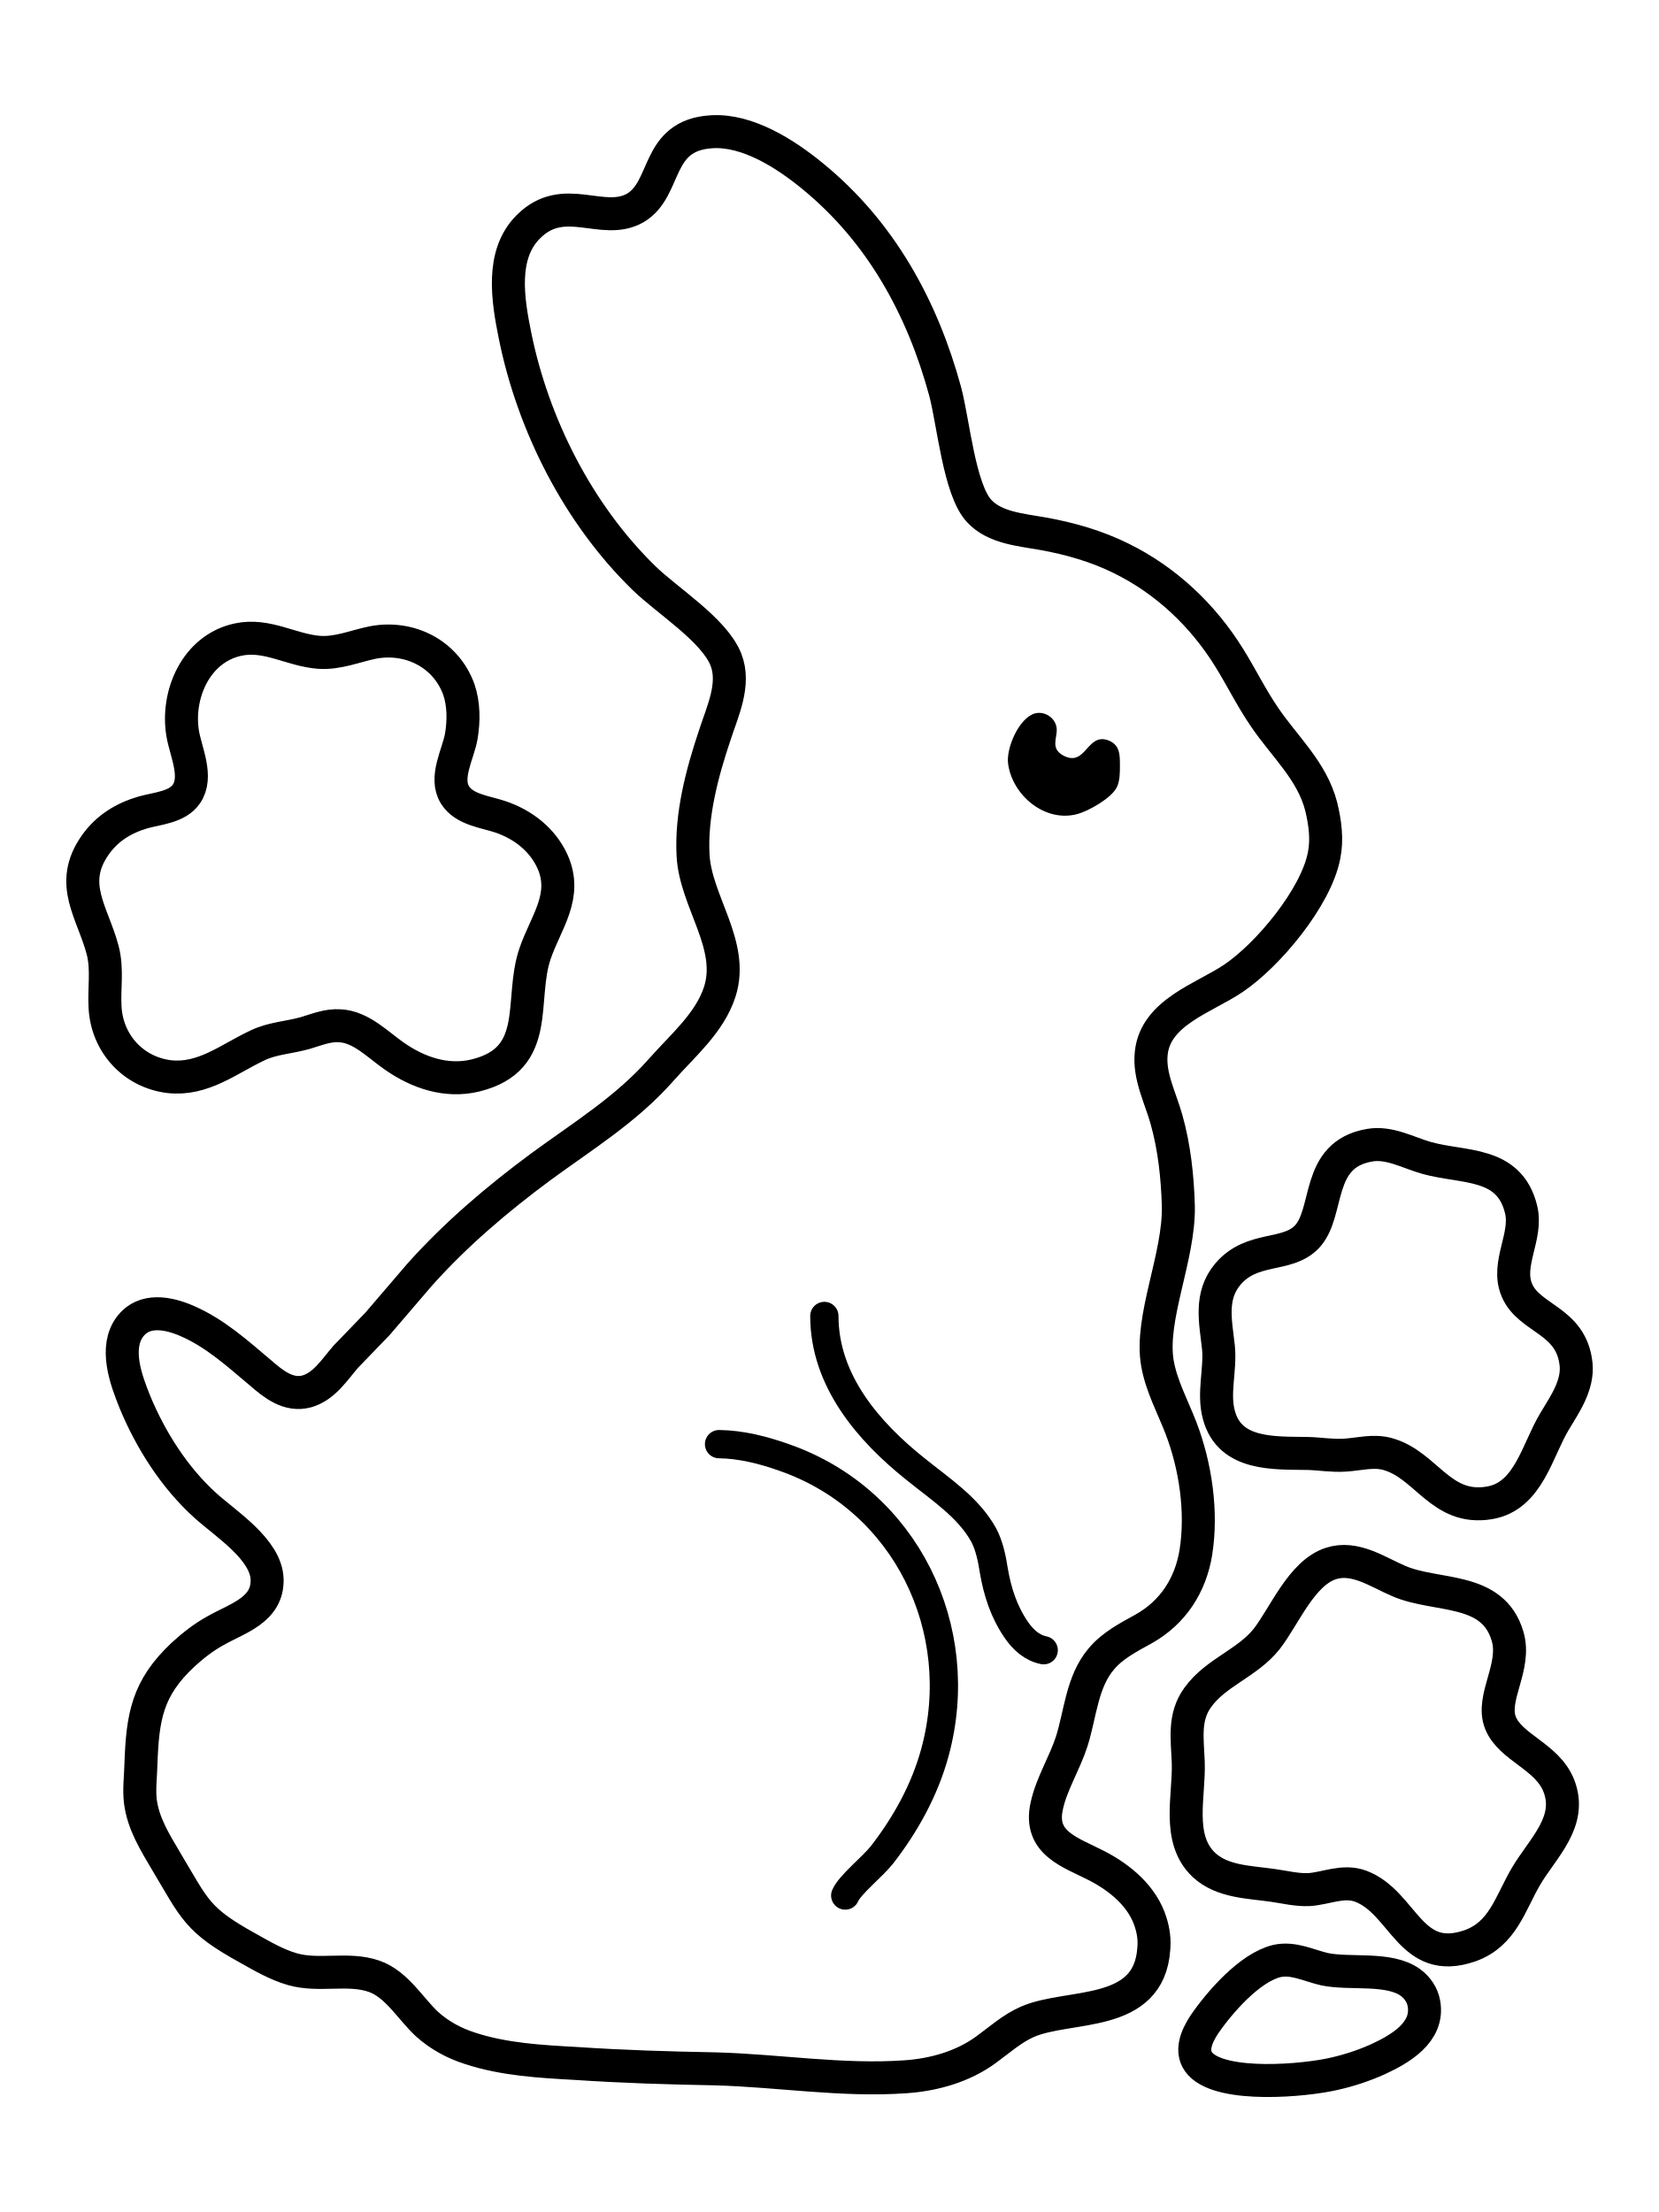
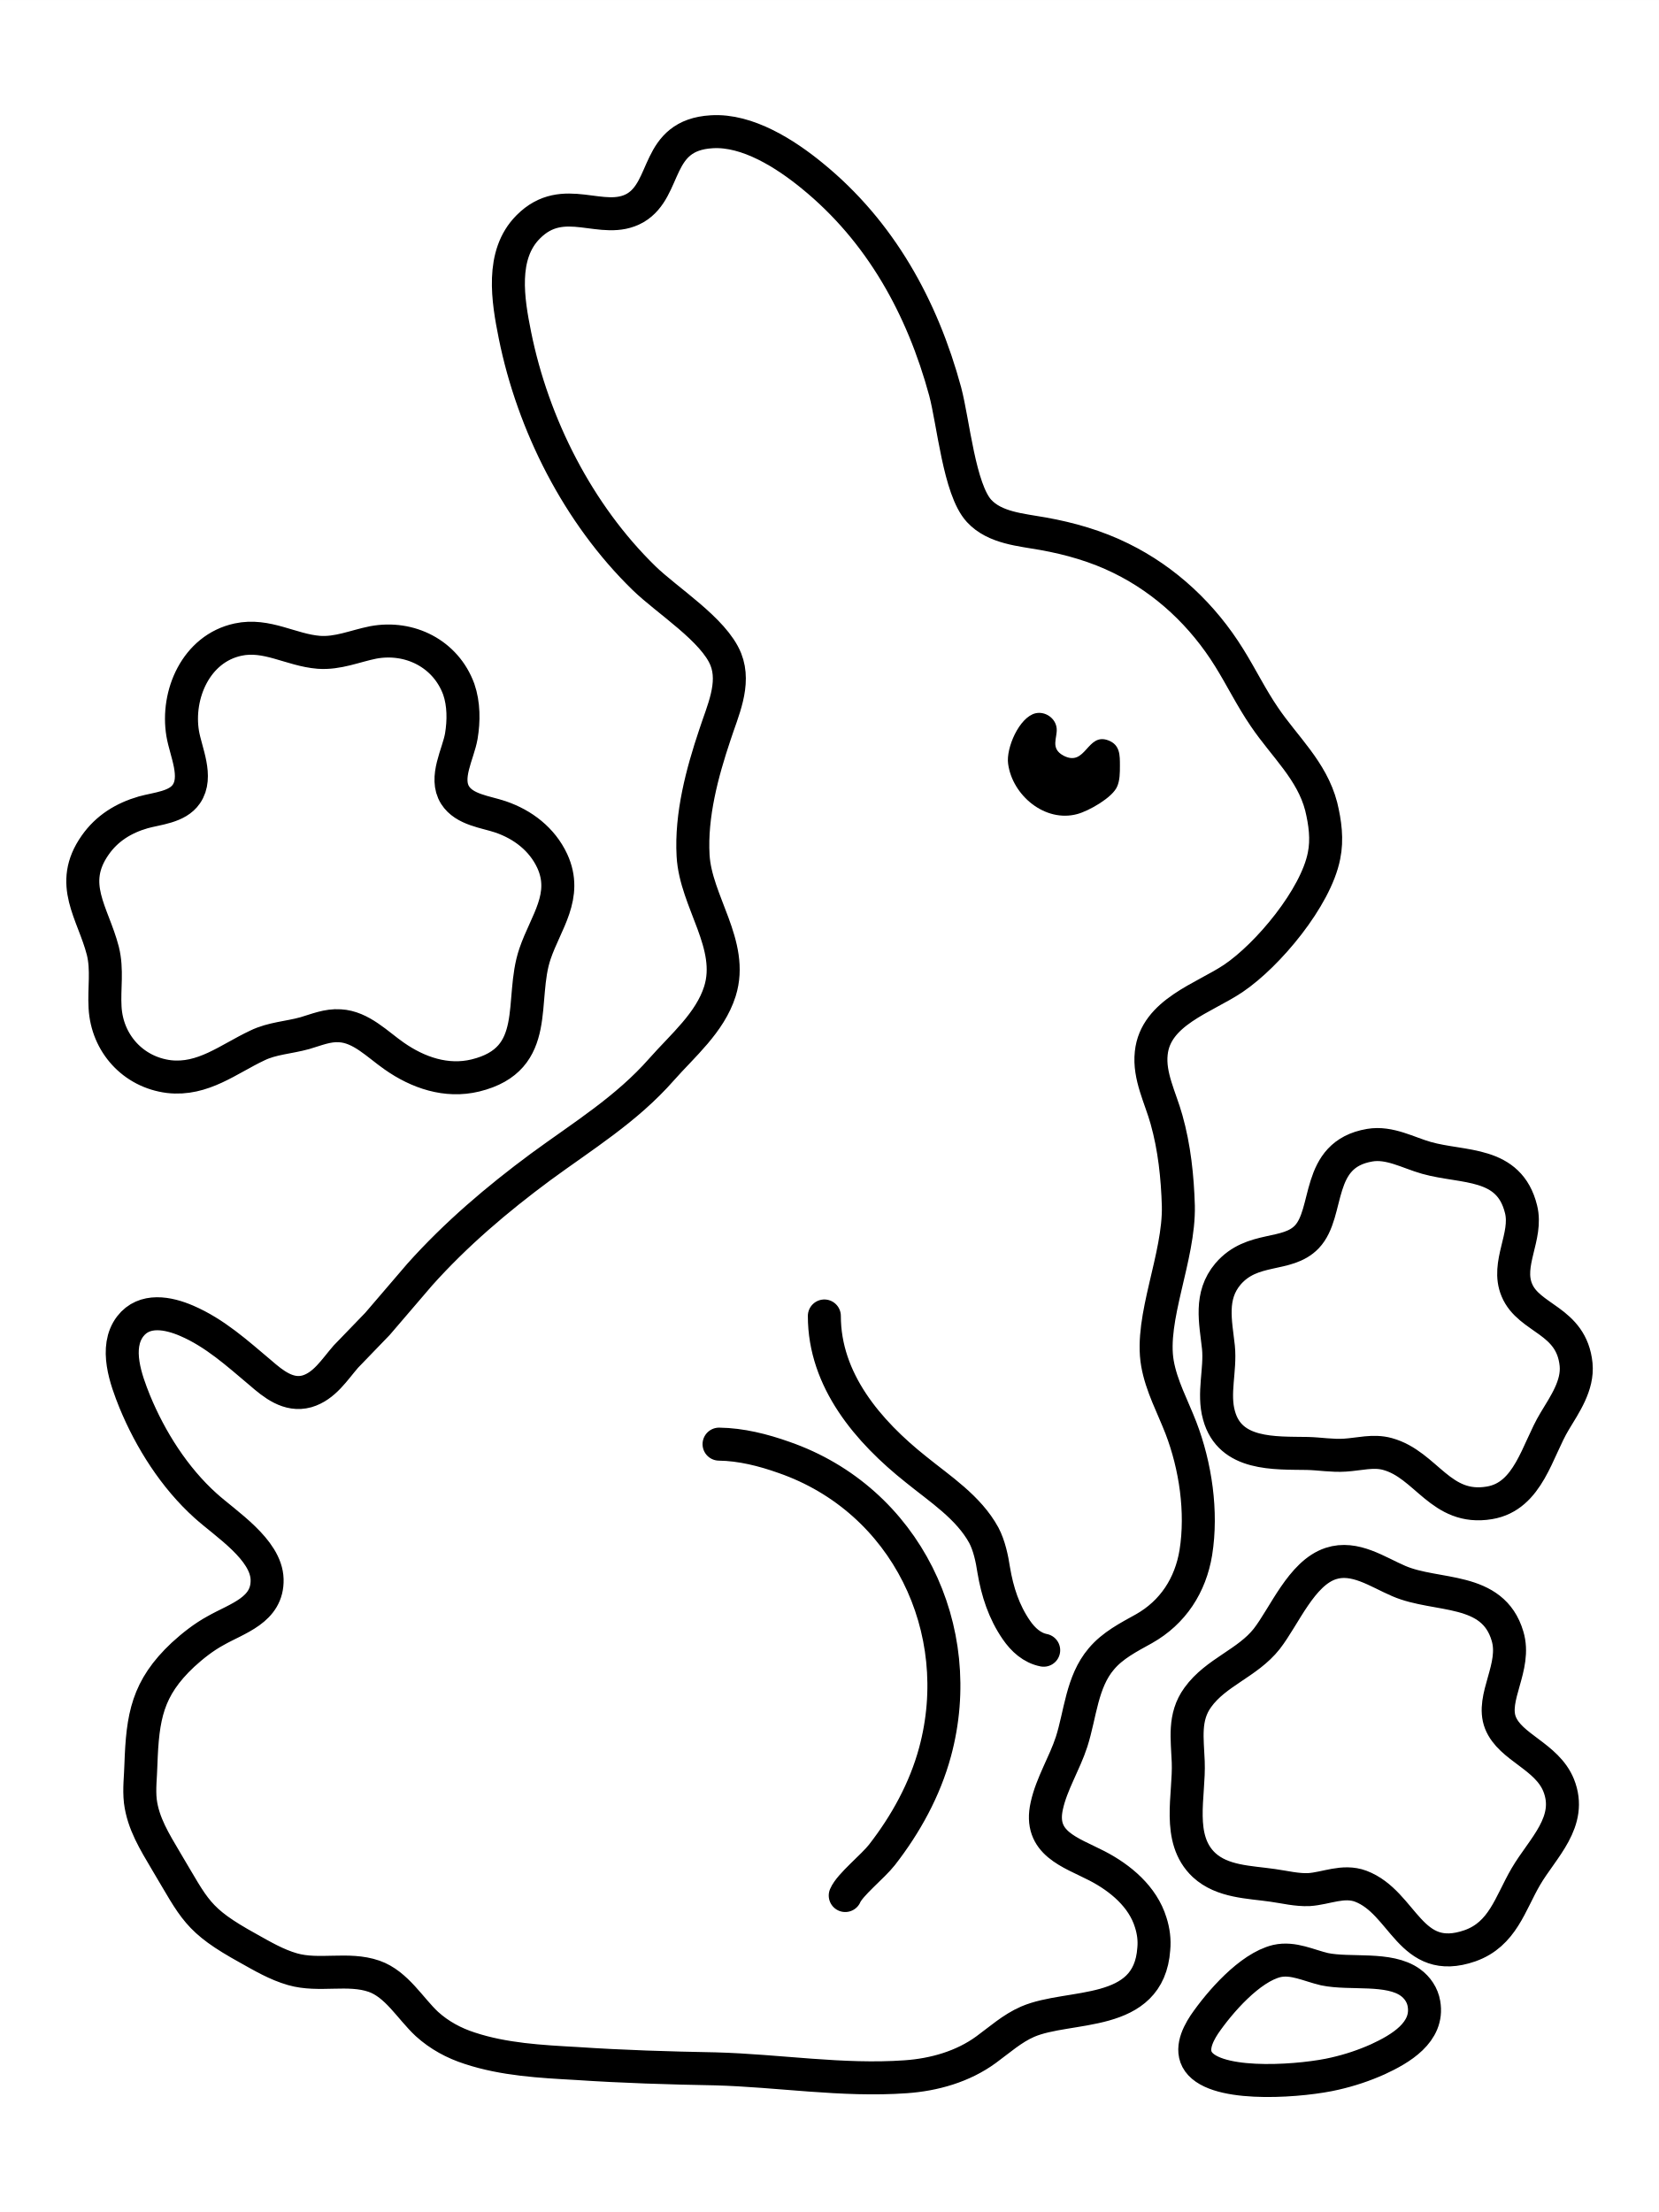
<svg xmlns="http://www.w3.org/2000/svg" version="1.1" viewBox="0 0 600 800" width="5.498in" height="7.331in" role="img" aria-label="The Garden Rabbit, a picture to color">
  <rect width="600" height="800" fill="#fff" />
  <g transform="translate(-6.107 -6.274) scale(1.021)" fill="#fff" data-bw="white" stroke="#000" stroke-width="11.691" stroke-linecap="round" stroke-linejoin="round">
-     <path fill="none" stroke-width="10.021" d="M375.7 590.7 C371.6 589.9 368.4 587 366 583.5 C361.6 577.1 359.3 570 358 562.3 C357.4 558.3 356.4 553.6 354.5 550 C349.1 540.1 339 533.6 330.5 526.7 C313.5 513.2 298 495.1 298 472.3 M305.4 677.6 C307 673.8 315.2 667.3 318.4 663.2 C326.8 652.4 333.6 640.1 337.2 626.8 C349 583.3 326.9 537.4 283.7 522.4 C276.4 519.8 268.5 517.8 260.7 517.7" />
-     <path fill="none" d="M258.1 52.8 C270.8 52 284.3 60.7 293.7 68.4 C317.9 88.1 332.7 115 340.8 144.8 C343.7 155.7 345.8 179.5 352.8 187.1 C358.4 193.2 367.8 193.8 375.5 195.2 C385 196.9 394.4 199.6 403.1 203.9 C419 211.7 432.1 224.1 441.4 239.1 C445.7 246 449.3 253.4 453.9 260.1 C461 270.6 470.7 279.1 474 291.8 C475.4 297.6 476.2 303.5 475 309.3 C472.1 324.1 455.2 344.4 442.9 352.7 C432.5 359.7 415.3 364.7 413.8 379.2 C412.9 387.3 417.1 395.1 419.2 402.7 C422 412.6 423.1 423.1 423.4 433.3 C423.8 451.4 413.2 473.1 416 489.1 C417.4 497.1 421.4 504.4 424.3 511.9 C429.5 525.4 431.9 541.7 429.6 556.1 C427.7 567.7 421.5 577.3 411.2 583.1 C405.8 586.1 400.1 589 396.1 593.8 C389.2 601.9 388.7 613.4 385.6 623.1 C383.1 630.8 378.5 638 376.8 645.8 C373.8 659.1 385.1 662.2 394.6 667.1 C402.9 671.4 410.8 678 413.6 687.1 C414.6 690.2 415 693.4 414.7 696.5 C413 721.2 384.8 715.9 370 722.3 C364.5 724.7 360.1 728.7 355.3 732.2 C347.1 738.2 336.9 741.1 326.8 741.8 C304.3 743.4 281.8 739.6 259.4 739 C242.9 738.7 226.5 738.2 210.2 737.1 C197.6 736.4 184.5 735.7 172.4 731.7 C166.8 729.9 161.6 727.1 157.2 723.1 C151.3 717.6 146.5 709 138.5 706.2 C129.3 703 119 706.4 109.6 703.7 C104 702.1 98.9 699.1 93.9 696.3 C75.6 686.2 75.1 682.6 64.8 665.4 C60.8 658.6 56.7 652.1 55.7 644.2 C55.2 639.8 55.8 635.4 55.9 631.1 C56.5 614.3 58.1 604.2 70.8 592.3 C74.3 589.1 78.1 586.1 82.3 583.8 C90 579.4 100.9 576.5 100.6 565.6 C100.3 555 86 546 78.8 539.5 C67.8 529.6 59.3 516.2 53.7 502.6 C50.6 494.9 46.4 483.5 52.1 476 C57.1 469.5 65.6 471.2 72.1 474 C82.1 478.3 90 485.5 98.2 492.4 C102.8 496.4 108.2 500.8 114.7 499 C120.9 497.2 124.5 491.3 128.5 486.7 L139.7 475.1 L154.7 457.6 C167.5 443.3 182.1 430.9 197.5 419.5 C212.5 408.5 227.9 399.1 240.3 385 C247.8 376.5 257.5 368.4 261 357.3 C266.2 340.8 252.4 325.5 251.5 309.2 C250.7 294.9 254.7 279.9 259.2 266.5 C261.9 258.1 266.6 248.5 263.1 239.7 C258.9 229.2 242.3 218.9 234.1 210.9 C210.8 188.2 194.8 156.6 188.4 124.9 C185.9 112.5 183.2 96.4 193.1 86.5 C205.7 73.8 219.4 86.4 231 79.8 C242.6 73 237.9 54 258.1 52.8 Z M90.3 232.7 C100.5 230.5 109 236.4 118.9 237.2 C125.7 237.7 131.7 235 138.2 233.7 C151.1 231.3 163.9 237.7 168.5 250.3 C170.3 255.5 170.3 261.5 169.4 266.9 C168.3 273.3 163.3 281.6 167.2 287.8 C170.5 293 178 293.7 183.3 295.5 C191.2 298.2 198 303.4 201.6 311.1 C207.3 323.5 199.3 332.8 195.5 344 C189.9 360.4 198.1 381.3 174.4 387.1 C164.1 389.6 154 386.1 145.6 380.2 C139.7 376.1 133.9 369.9 126.4 369.5 C122 369.2 118.1 370.9 114 372.1 C108.3 373.7 102.4 373.9 97.1 376.5 C86.9 381.3 77.9 388.9 65.8 387.5 C53.1 385.9 43.9 375.7 43.2 363 C42.8 356.2 44.1 349.7 42.4 342.9 C38.9 329.4 30 319.3 39.7 305.5 C43.9 299.5 49.8 295.9 56.7 293.9 C61.7 292.5 68.8 292.1 72 287.4 C76.2 281.3 71.8 272.5 70.7 266 C68.4 252.2 75.4 235.9 90.3 232.7 Z M491.2 411.8 C498.2 410.6 504.9 414.5 511.3 416.3 C524.4 420 540.6 417.4 544.8 434.5 C547.2 444.1 539.4 453.8 543.3 463.1 C547.6 473.5 562.7 473.6 564.3 489.5 C565 496.9 560.3 503.6 556.7 509.6 C550.5 519.8 547.5 536.2 533.6 538.5 C516.3 541.4 511.3 525 497.5 521.2 C492.5 519.8 487.4 521.3 482.4 521.6 C477.9 521.9 473.5 521.1 469.1 521 C457.5 520.8 441.7 521.8 437.8 507.5 C435.6 499.7 438.4 491.4 437.6 483.4 C436.6 474.3 434.4 465.2 441 457.4 C449.6 447.4 461.9 451.6 468.9 444.3 C477.2 435.6 471.7 415.1 491.2 411.8 Z M477.4 560 C485.9 557.2 494 563 501.5 566.2 C514.9 572 534.8 568 540 585.7 C543.3 596.6 534 607.5 537.5 616.4 C541 625.2 553.9 628.2 558.1 638.5 C563.3 651.4 552.4 660.8 546.5 670.9 C540.9 680.5 538.3 691.3 526.7 695.4 C505.4 702.8 503.3 680.1 488 674.3 C481.8 672 475.8 675.1 469.7 675.5 C465.4 675.7 461.1 674.6 456.8 674 C448.5 672.8 439 672.8 432.5 666.8 C422.6 657.5 427.4 642.1 426.9 630.2 C426.6 622.1 425.2 614.4 430.3 607.4 C436.7 598.5 447.9 595.3 454.7 586.7 C461 578.6 467 563.4 477.4 560 Z M458.3 700.8 C464.1 699.5 469.6 702.4 475.2 703.7 C484.3 705.6 498 702.9 505.6 708.4 C508.1 710.2 509.9 712.9 510.4 715.9 C512.2 726.1 501.9 732 494.1 735.6 C489.2 737.8 484.1 739.5 478.8 740.7 C468.3 743.2 439.1 745.8 431.2 737.3 C427.3 733.1 429.9 727.4 432.6 723.3 C438 715.4 448.7 703.1 458.3 700.8 Z" />
+     <path fill="none" d="M258.1 52.8 C270.8 52 284.3 60.7 293.7 68.4 C317.9 88.1 332.7 115 340.8 144.8 C343.7 155.7 345.8 179.5 352.8 187.1 C358.4 193.2 367.8 193.8 375.5 195.2 C385 196.9 394.4 199.6 403.1 203.9 C419 211.7 432.1 224.1 441.4 239.1 C445.7 246 449.3 253.4 453.9 260.1 C461 270.6 470.7 279.1 474 291.8 C475.4 297.6 476.2 303.5 475 309.3 C472.1 324.1 455.2 344.4 442.9 352.7 C432.5 359.7 415.3 364.7 413.8 379.2 C412.9 387.3 417.1 395.1 419.2 402.7 C422 412.6 423.1 423.1 423.4 433.3 C423.8 451.4 413.2 473.1 416 489.1 C417.4 497.1 421.4 504.4 424.3 511.9 C429.5 525.4 431.9 541.7 429.6 556.1 C427.7 567.7 421.5 577.3 411.2 583.1 C405.8 586.1 400.1 589 396.1 593.8 C389.2 601.9 388.7 613.4 385.6 623.1 C383.1 630.8 378.5 638 376.8 645.8 C373.8 659.1 385.1 662.2 394.6 667.1 C402.9 671.4 410.8 678 413.6 687.1 C414.6 690.2 415 693.4 414.7 696.5 C413 721.2 384.8 715.9 370 722.3 C364.5 724.7 360.1 728.7 355.3 732.2 C347.1 738.2 336.9 741.1 326.8 741.8 C304.3 743.4 281.8 739.6 259.4 739 C242.9 738.7 226.5 738.2 210.2 737.1 C197.6 736.4 184.5 735.7 172.4 731.7 C166.8 729.9 161.6 727.1 157.2 723.1 C151.3 717.6 146.5 709 138.5 706.2 C129.3 703 119 706.4 109.6 703.7 C104 702.1 98.9 699.1 93.9 696.3 C75.6 686.2 75.1 682.6 64.8 665.4 C60.8 658.6 56.7 652.1 55.7 644.2 C55.2 639.8 55.8 635.4 55.9 631.1 C56.5 614.3 58.1 604.2 70.8 592.3 C74.3 589.1 78.1 586.1 82.3 583.8 C90 579.4 100.9 576.5 100.6 565.6 C100.3 555 86 546 78.8 539.5 C67.8 529.6 59.3 516.2 53.7 502.6 C50.6 494.9 46.4 483.5 52.1 476 C57.1 469.5 65.6 471.2 72.1 474 C82.1 478.3 90 485.5 98.2 492.4 C102.8 496.4 108.2 500.8 114.7 499 C120.9 497.2 124.5 491.3 128.5 486.7 L139.7 475.1 L154.7 457.6 C167.5 443.3 182.1 430.9 197.5 419.5 C212.5 408.5 227.9 399.1 240.3 385 C247.8 376.5 257.5 368.4 261 357.3 C266.2 340.8 252.4 325.5 251.5 309.2 C250.7 294.9 254.7 279.9 259.2 266.5 C261.9 258.1 266.6 248.5 263.1 239.7 C258.9 229.2 242.3 218.9 234.1 210.9 C210.8 188.2 194.8 156.6 188.4 124.9 C185.9 112.5 183.2 96.4 193.1 86.5 C205.7 73.8 219.4 86.4 231 79.8 C242.6 73 237.9 54 258.1 52.8 Z M90.3 232.7 C100.5 230.5 109 236.4 118.9 237.2 C125.7 237.7 131.7 235 138.2 233.7 C151.1 231.3 163.9 237.7 168.5 250.3 C170.3 255.5 170.3 261.5 169.4 266.9 C168.3 273.3 163.3 281.6 167.2 287.8 C170.5 293 178 293.7 183.3 295.5 C191.2 298.2 198 303.4 201.6 311.1 C207.3 323.5 199.3 332.8 195.5 344 C189.9 360.4 198.1 381.3 174.4 387.1 C164.1 389.6 154 386.1 145.6 380.2 C139.7 376.1 133.9 369.9 126.4 369.5 C122 369.2 118.1 370.9 114 372.1 C108.3 373.7 102.4 373.9 97.1 376.5 C86.9 381.3 77.9 388.9 65.8 387.5 C53.1 385.9 43.9 375.7 43.2 363 C42.8 356.2 44.1 349.7 42.4 342.9 C38.9 329.4 30 319.3 39.7 305.5 C43.9 299.5 49.8 295.9 56.7 293.9 C61.7 292.5 68.8 292.1 72 287.4 C76.2 281.3 71.8 272.5 70.7 266 C68.4 252.2 75.4 235.9 90.3 232.7 Z M491.2 411.8 C498.2 410.6 504.9 414.5 511.3 416.3 C524.4 420 540.6 417.4 544.8 434.5 C547.2 444.1 539.4 453.8 543.3 463.1 C547.6 473.5 562.7 473.6 564.3 489.5 C565 496.9 560.3 503.6 556.7 509.6 C550.5 519.8 547.5 536.2 533.6 538.5 C516.3 541.4 511.3 525 497.5 521.2 C492.5 519.8 487.4 521.3 482.4 521.6 C477.9 521.9 473.5 521.1 469.1 521 C457.5 520.8 441.7 521.8 437.8 507.5 C435.6 499.7 438.4 491.4 437.6 483.4 C436.6 474.3 434.4 465.2 441 457.4 C449.6 447.4 461.9 451.6 468.9 444.3 C477.2 435.6 471.7 415.1 491.2 411.8 Z M477.4 560 C485.9 557.2 494 563 501.5 566.2 C514.9 572 534.8 568 540 585.7 C543.3 596.6 534 607.5 537.5 616.4 C541 625.2 553.9 628.2 558.1 638.5 C563.3 651.4 552.4 660.8 546.5 670.9 C540.9 680.5 538.3 691.3 526.7 695.4 C505.4 702.8 503.3 680.1 488 674.3 C481.8 672 475.8 675.1 469.7 675.5 C465.4 675.7 461.1 674.6 456.8 674 C448.5 672.8 439 672.8 432.5 666.8 C422.6 657.5 427.4 642.1 426.9 630.2 C426.6 622.1 425.2 614.4 430.3 607.4 C436.7 598.5 447.9 595.3 454.7 586.7 C461 578.6 467 563.4 477.4 560 Z M458.3 700.8 C464.1 699.5 469.6 702.4 475.2 703.7 C484.3 705.6 498 702.9 505.6 708.4 C508.1 710.2 509.9 712.9 510.4 715.9 C512.2 726.1 501.9 732 494.1 735.6 C489.2 737.8 484.1 739.5 478.8 740.7 C468.3 743.2 439.1 745.8 431.2 737.3 C427.3 733.1 429.9 727.4 432.6 723.3 C438 715.4 448.7 703.1 458.3 700.8 Z M375.7 590.7 C371.6 589.9 368.4 587 366 583.5 C361.6 577.1 359.3 570 358 562.3 C357.4 558.3 356.4 553.6 354.5 550 C349.1 540.1 339 533.6 330.5 526.7 C313.5 513.2 298 495.1 298 472.3 M305.4 677.6 C307 673.8 315.2 667.3 318.4 663.2 C326.8 652.4 333.6 640.1 337.2 626.8 C349 583.3 326.9 537.4 283.7 522.4 C276.4 519.8 268.5 517.8 260.7 517.7" />
    <path fill="#000" stroke="none" d="M372.8 258.8 C367 260.2 362.3 271.2 363.1 276.7 C364.6 287.9 376.2 297.6 387.6 294.5 C391.7 293.4 400 288.7 401.7 284.8 C402.7 282.6 402.7 279.8 402.7 277.4 C402.7 273.7 402.8 270 398.6 268.4 C391 265.5 390.7 278 382.7 273.8 C377.9 271.2 380.6 267.5 380.3 264.2 C380 260.6 376.3 258 372.8 258.8 Z" />
  </g>
</svg>
